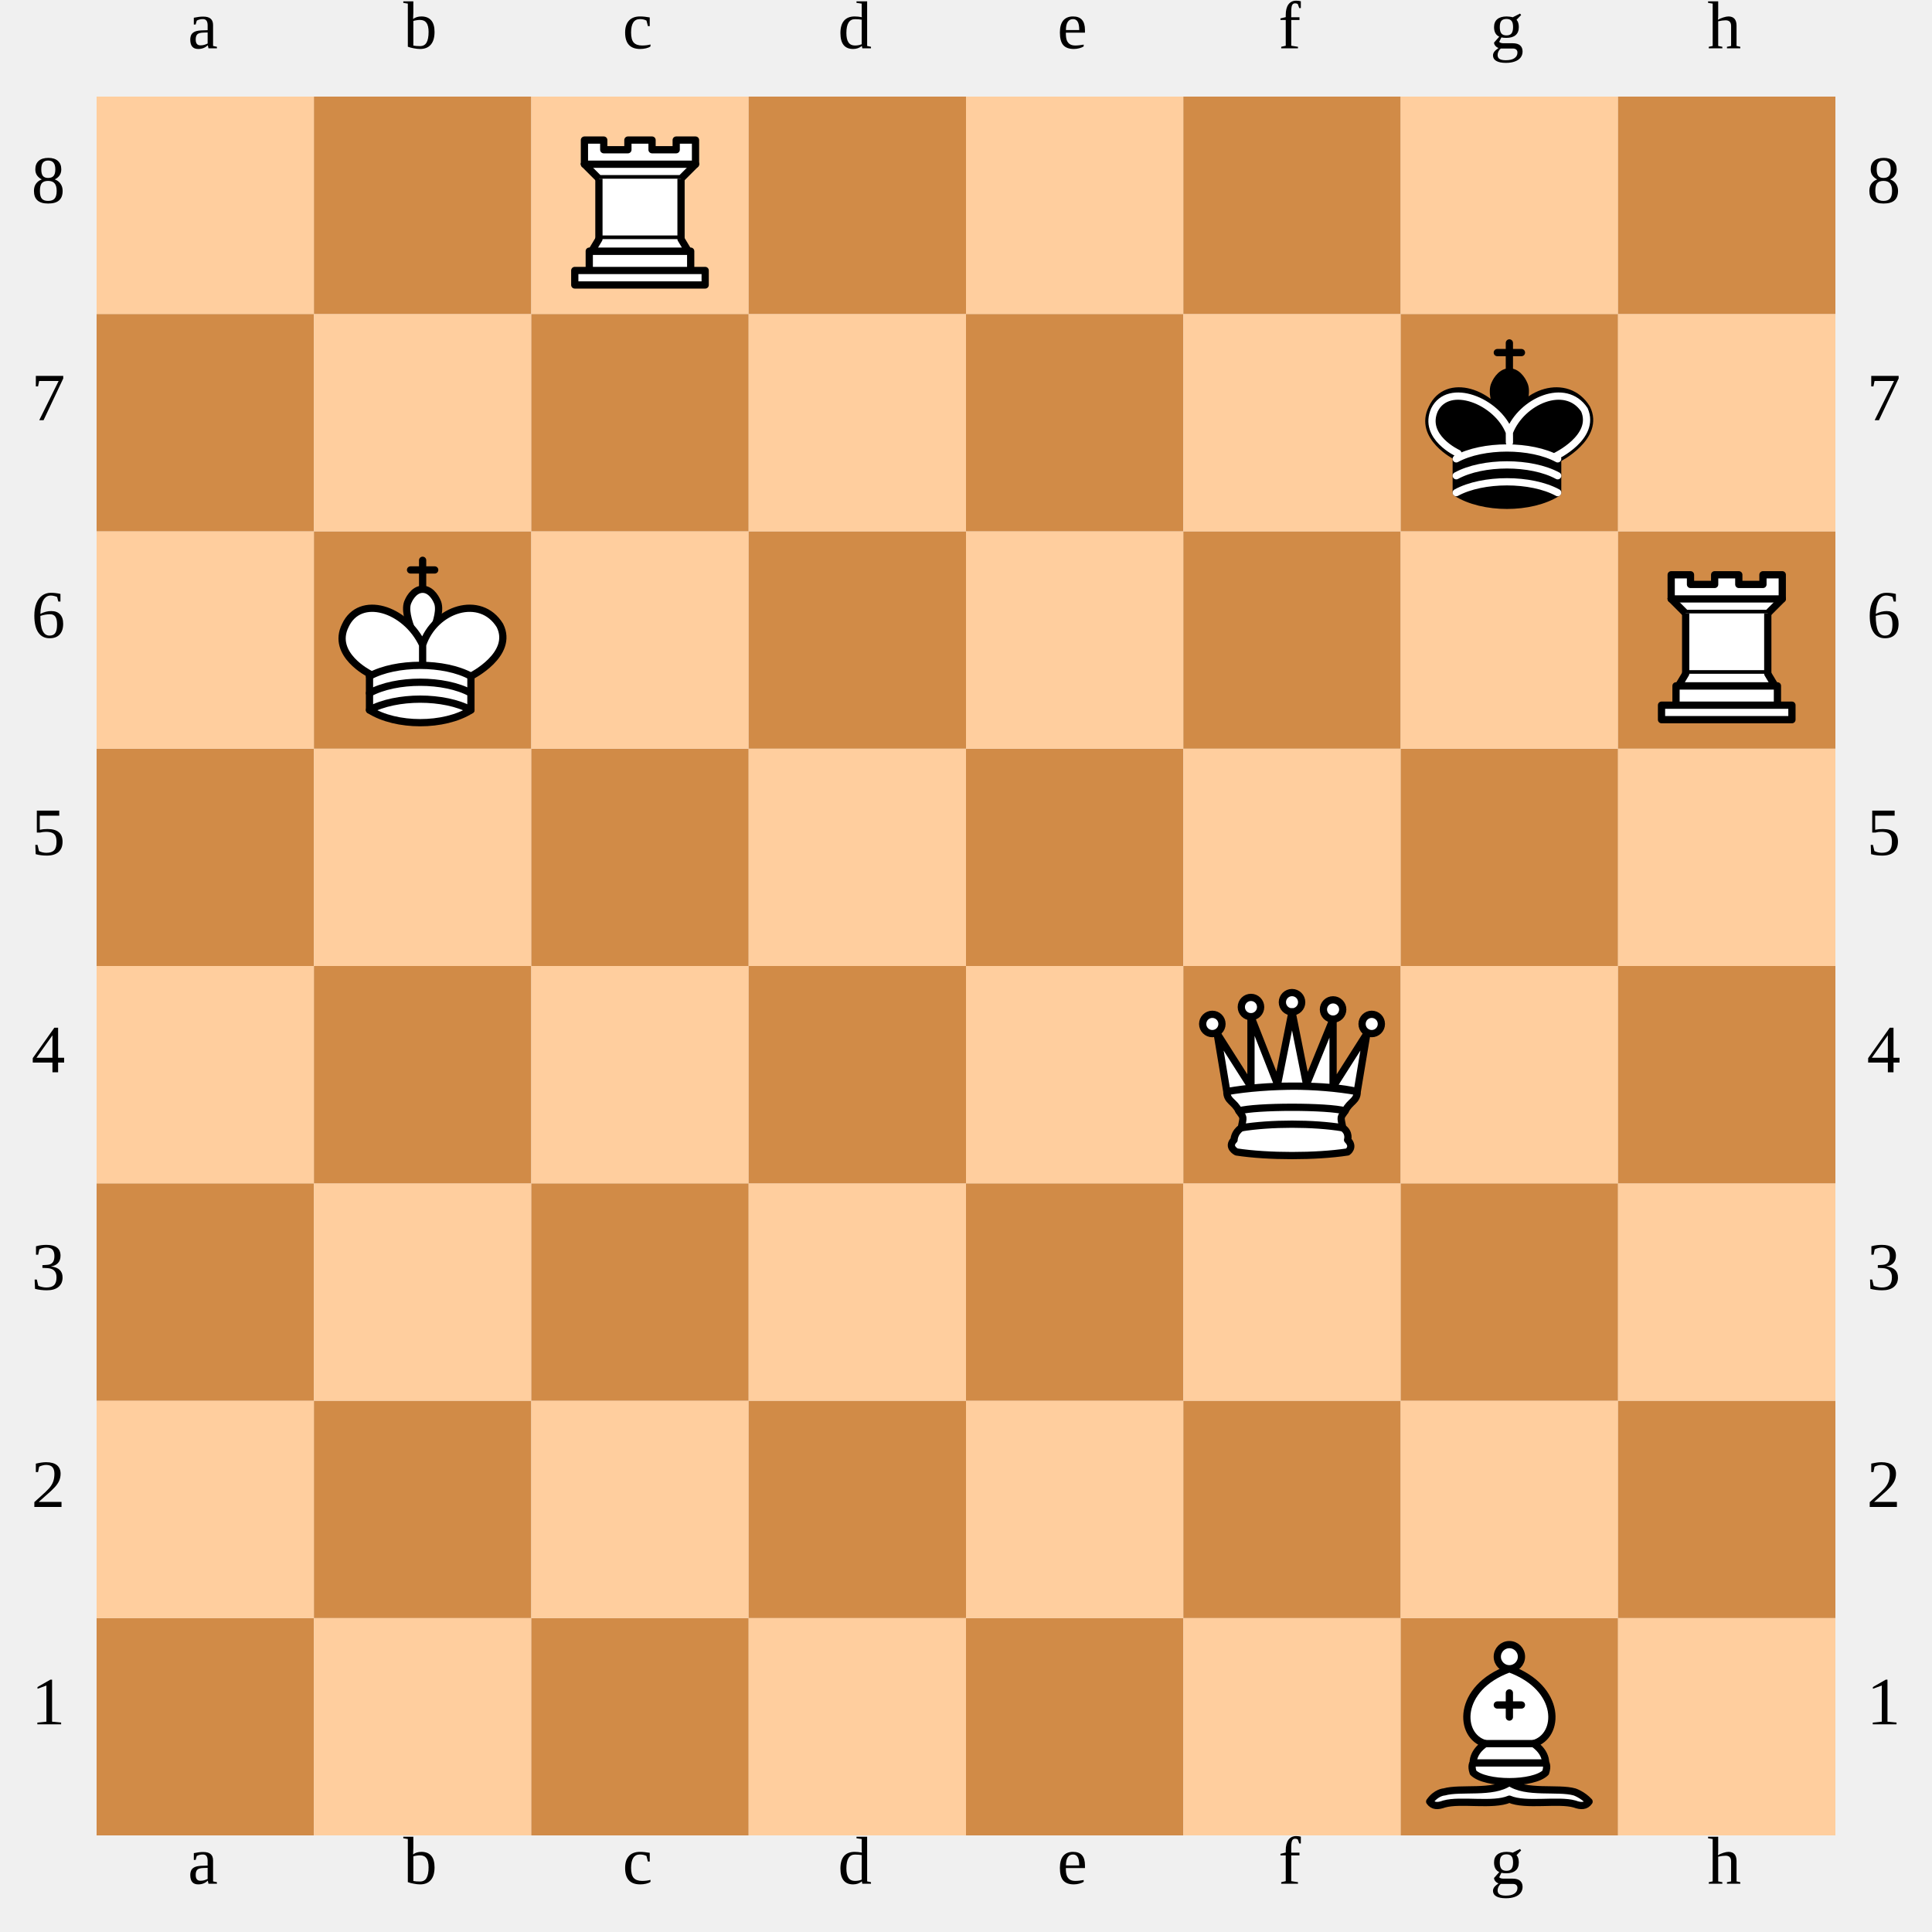
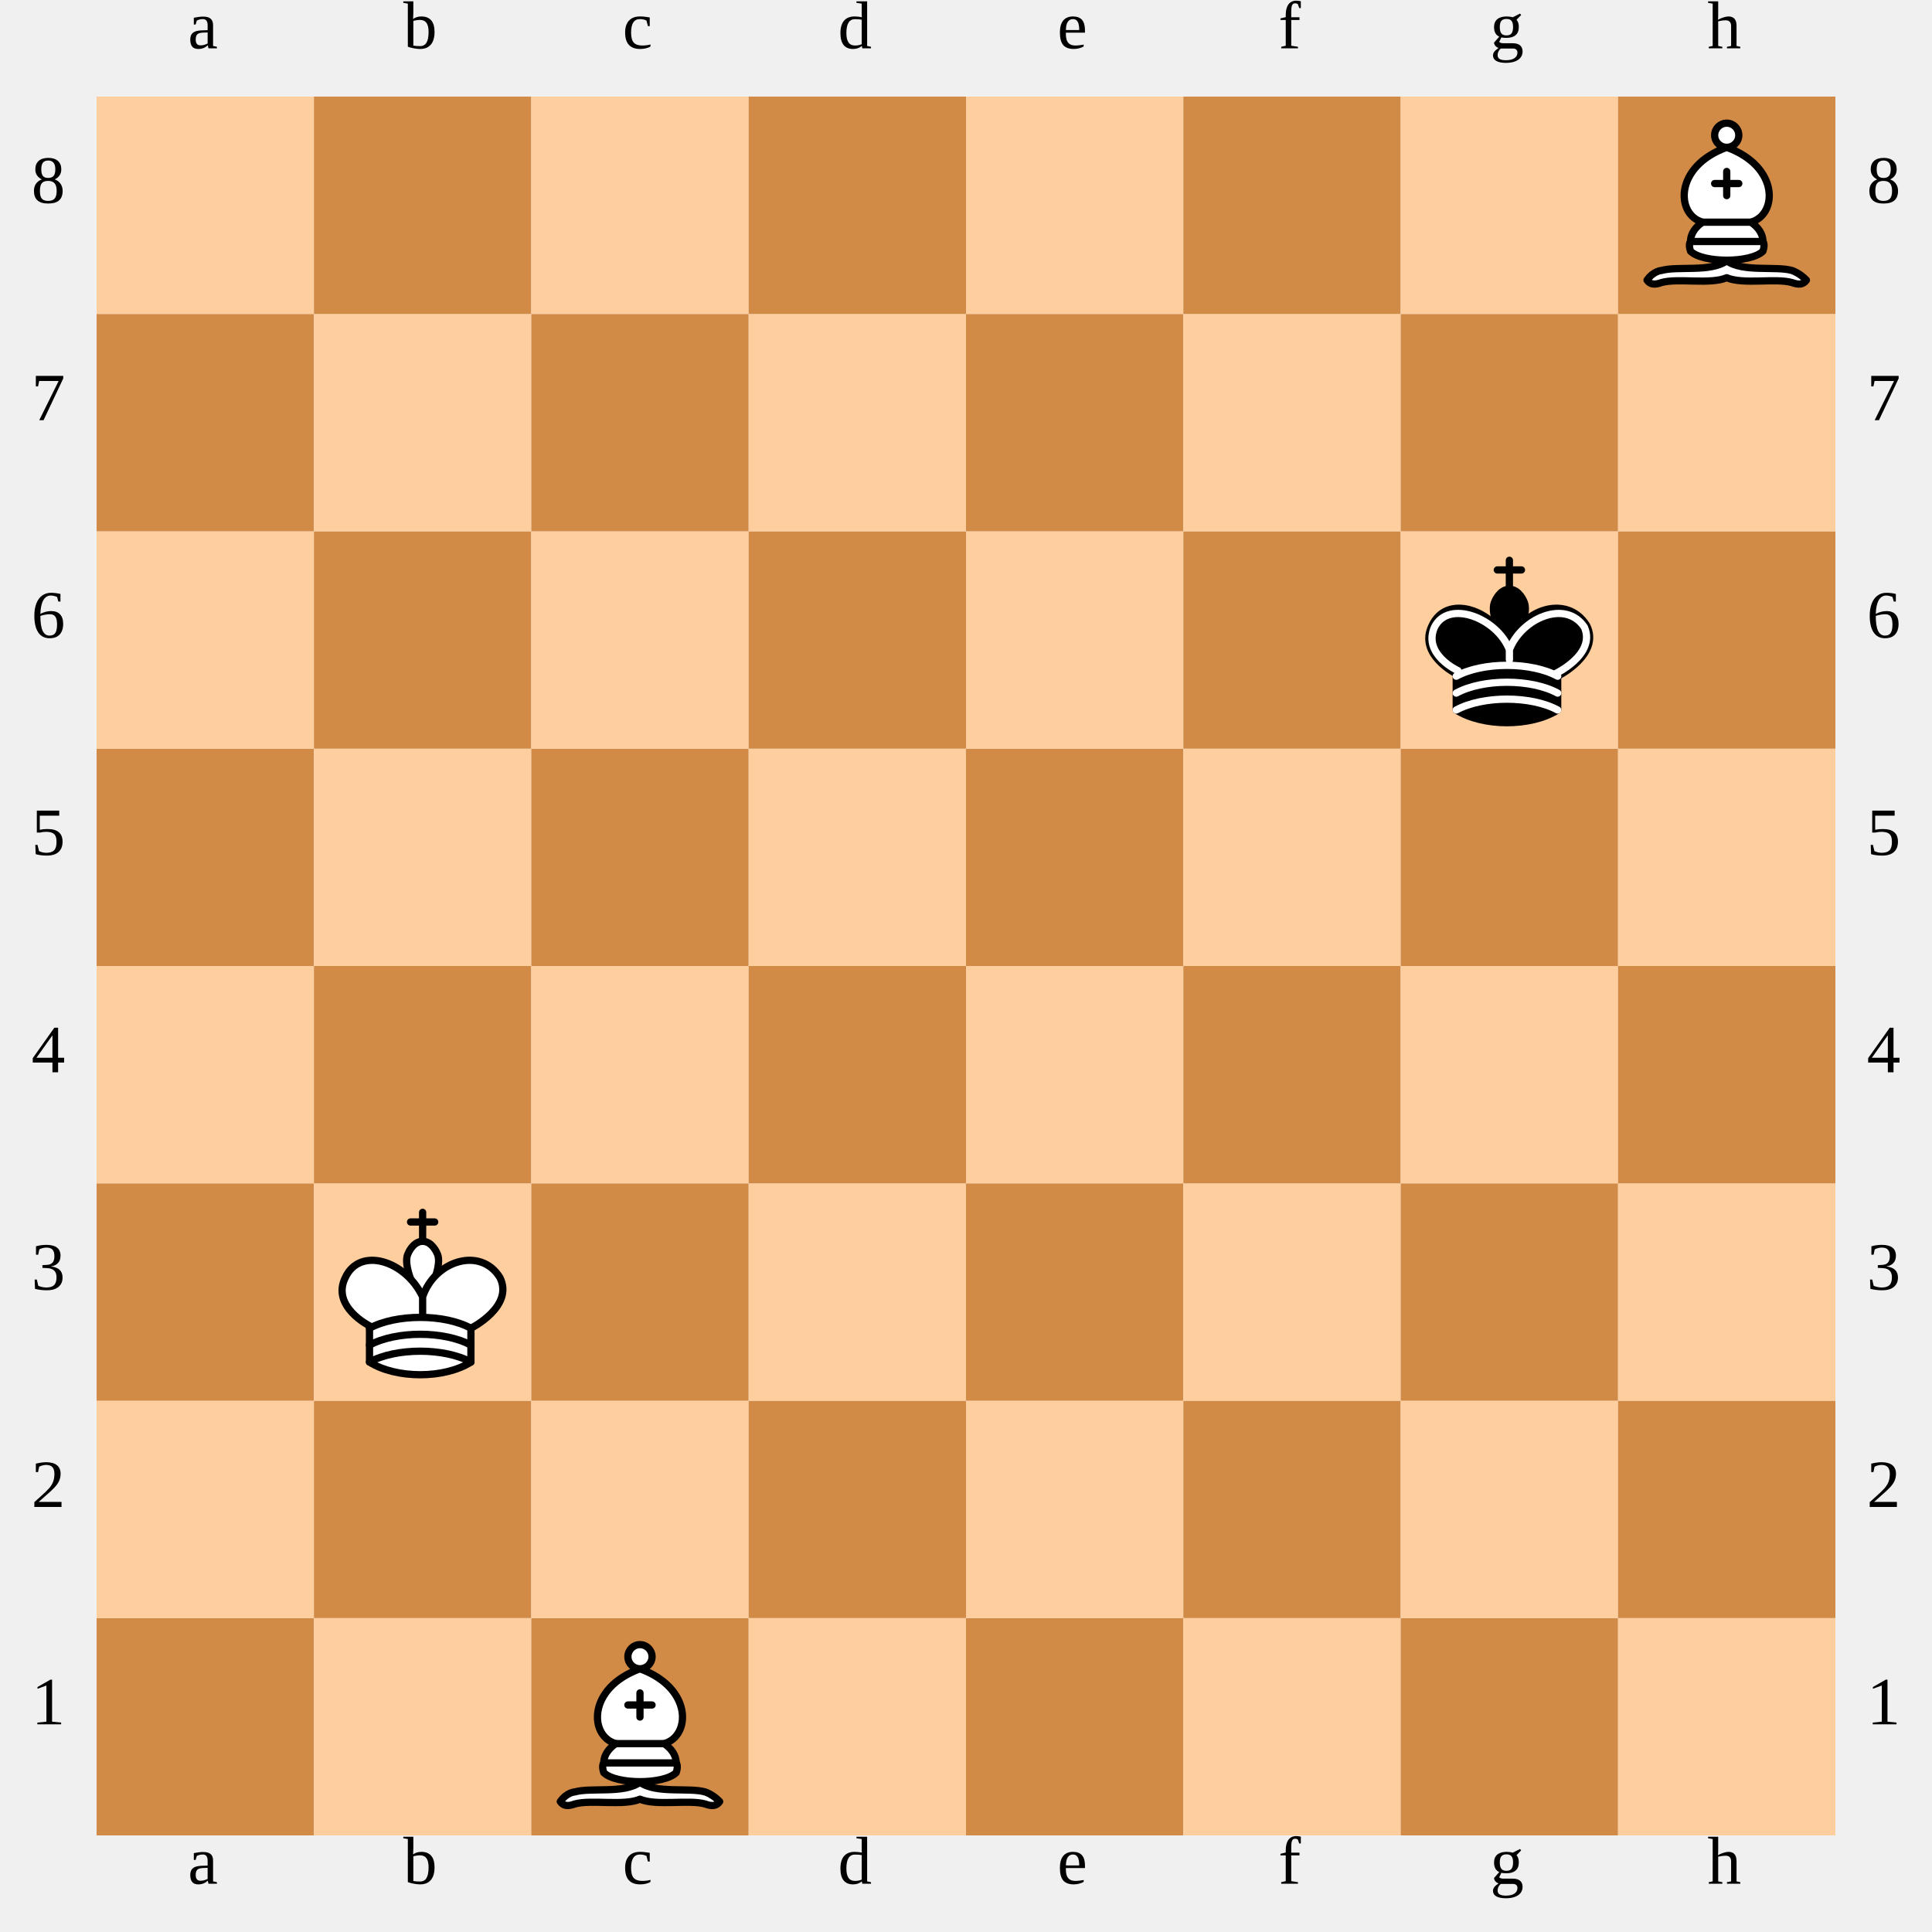
<svg xmlns="http://www.w3.org/2000/svg" xmlns:xlink="http://www.w3.org/1999/xlink" version="1.1" width="400" height="400">
  <style>.square.light {
  fill: #ffce9e;
}
.square.dark {
  fill: #d18b47;
}

.square.dark.lastmove {
  fill: #aaa23b;
}
.square.light.lastmove {
  fill: #cdd16a;
}

.check {
  fill: url(#check_gradient);
}
</style>
  <defs>
    <g id="white-bishop" class="white bishop" fill="none" fill-rule="evenodd" stroke="#000" stroke-width="1.5" stroke-linecap="round" stroke-linejoin="round">
      <g fill="#fff" stroke-linecap="butt">
        <path d="M9 36c3.39-.97 10.11.43 13.5-2 3.39 2.43 10.11 1.03 13.5 2 0 0 1.65.54 3 2-.68.97-1.65.99-3 .5-3.39-.97-10.11.46-13.5-1-3.39 1.46-10.11.03-13.5 1-1.354.49-2.323.47-3-.5 1.354-1.94 3-2 3-2zM15 32c2.5 2.5 12.5 2.5 15 0 .5-1.5 0-2 0-2 0-2.5-2.5-4-2.5-4 5.5-1.5 6-11.5-5-15.5-11 4-10.5 14-5 15.5 0 0-2.5 1.5-2.5 4 0 0-.5.5 0 2zM25 8a2.5 2.5 0 1 1-5 0 2.5 2.5 0 1 1 5 0z" />
      </g>
      <path d="M17.5 26h10M15 30h15m-7.5-14.5v5M20 18h5" stroke-linejoin="miter" />
    </g>
    <g id="white-king" class="white king" fill="none" fill-rule="evenodd" stroke="#000" stroke-width="1.5" stroke-linecap="round" stroke-linejoin="round">
      <path d="M22.5 11.63V6M20 8h5" stroke-linejoin="miter" />
      <path d="M22.5 25s4.5-7.5 3-10.5c0 0-1-2.5-3-2.5s-3 2.5-3 2.5c-1.5 3 3 10.5 3 10.5" fill="#fff" stroke-linecap="butt" stroke-linejoin="miter" />
      <path d="M11.5 37c5.5 3.5 15.5 3.5 21 0v-7s9-4.5 6-10.5c-4-6.5-13.5-3.5-16 4V27v-3.5c-3.5-7.5-13-10.5-16-4-3 6 5 10 5 10V37z" fill="#fff" />
      <path d="M11.5 30c5.5-3 15.5-3 21 0m-21 3.5c5.5-3 15.5-3 21 0m-21 3.5c5.5-3 15.5-3 21 0" />
    </g>
    <g id="white-knight" class="white knight" fill="none" fill-rule="evenodd" stroke="#000" stroke-width="1.5" stroke-linecap="round" stroke-linejoin="round">
      <path d="M22 10c10.5 1 16.5 8 16 29H15c0-9 10-6.5 8-21M24 18c.38 2.91-5.55 7.37-8 9-3 2-2.82 4.34-5 4-1.042-.94 1.41-3.04 0-3-1 0 .19 1.23-1 2-1 0-4.003 1-4-4 0-2 6-12 6-12s1.89-1.9 2-3.5c-.73-.994-.5-2-.5-3 1-1 3 2.5 3 2.5h2s.78-1.992 2.5-3c1 0 1 3 1 3" fill="#fff" />
      <path d="M9.5 25.5a.5.5 0 1 1-1 0 .5.5 0 1 1 1 0zM14.933 15.75a.5 1.5 30 1 1-.866-.5.5 1.5 30 1 1 .866.5z" fill="#000" />
    </g>
    <g id="white-queen" class="white queen" fill="#fff" fill-rule="evenodd" stroke="#000" stroke-width="1.5" stroke-linecap="round" stroke-linejoin="round">
      <path d="M8 12a2 2 0 1 1-4 0 2 2 0 1 1 4 0zM24.5 7.5a2 2 0 1 1-4 0 2 2 0 1 1 4 0zM41 12a2 2 0 1 1-4 0 2 2 0 1 1 4 0zM16 8.5a2 2 0 1 1-4 0 2 2 0 1 1 4 0zM33 9a2 2 0 1 1-4 0 2 2 0 1 1 4 0z" />
      <path d="M9 26c8.5-1.5 21-1.5 27 0l2-12-7 11V11l-5.5 13.5-3-15-3 15-5.5-14V25L7 14l2 12zM9 26c0 2 1.5 2 2.5 4 1 1.5 1 1 .5 3.5-1.5 1-1.5 2.5-1.5 2.5-1.5 1.5.5 2.5.5 2.5 6.5 1 16.5 1 23 0 0 0 1.5-1 0-2.5 0 0 .5-1.5-1-2.5-.5-2.5-.5-2 .5-3.5 1-2 2.5-2 2.5-4-8.5-1.5-18.5-1.5-27 0z" stroke-linecap="butt" />
      <path d="M11.5 30c3.5-1 18.5-1 22 0M12 33.5c6-1 15-1 21 0" fill="none" />
    </g>
    <g id="white-pawn" class="white pawn">
      <path d="M22 9c-2.21 0-4 1.79-4 4 0 .89.29 1.71.78 2.38-1.95 1.12-3.28 3.21-3.28 5.62 0 2.03.94 3.84 2.41 5.03-3 1.06-7.41 5.55-7.41 13.47h23c0-7.92-4.41-12.41-7.41-13.47 1.47-1.19 2.41-3 2.41-5.03 0-2.41-1.33-4.5-3.28-5.62.49-.67.78-1.49.78-2.38 0-2.21-1.79-4-4-4z" fill="#fff" stroke="#000" stroke-width="1.5" stroke-linecap="round" />
    </g>
    <g id="white-rook" class="white rook" fill="#fff" fill-rule="evenodd" stroke="#000" stroke-width="1.5" stroke-linecap="round" stroke-linejoin="round">
      <path d="M9 39h27v-3H9v3zM12 36v-4h21v4H12zM11 14V9h4v2h5V9h5v2h5V9h4v5" stroke-linecap="butt" />
      <path d="M34 14l-3 3H14l-3-3" />
      <path d="M31 17v12.5H14V17" stroke-linecap="butt" stroke-linejoin="miter" />
      <path d="M31 29.5l1.5 2.5h-20l1.5-2.5" />
      <path d="M11 14h23" fill="none" stroke-linejoin="miter" />
    </g>
    <g id="black-bishop" class="black bishop" fill="none" fill-rule="evenodd" stroke="#000" stroke-width="1.5" stroke-linecap="round" stroke-linejoin="round">
      <path d="M9 36c3.39-.97 10.11.43 13.5-2 3.39 2.43 10.11 1.03 13.5 2 0 0 1.65.54 3 2-.68.97-1.65.99-3 .5-3.39-.97-10.11.46-13.5-1-3.39 1.46-10.11.03-13.5 1-1.354.49-2.323.47-3-.5 1.354-1.94 3-2 3-2zm6-4c2.5 2.5 12.5 2.5 15 0 .5-1.5 0-2 0-2 0-2.5-2.5-4-2.5-4 5.5-1.5 6-11.5-5-15.5-11 4-10.5 14-5 15.5 0 0-2.5 1.5-2.5 4 0 0-.5.5 0 2zM25 8a2.5 2.5 0 1 1-5 0 2.5 2.5 0 1 1 5 0z" fill="#000" stroke-linecap="butt" />
      <path d="M17.5 26h10M15 30h15m-7.5-14.5v5M20 18h5" stroke="#fff" stroke-linejoin="miter" />
    </g>
    <g id="black-king" class="black king" fill="none" fill-rule="evenodd" stroke="#000" stroke-width="1.5" stroke-linecap="round" stroke-linejoin="round">
      <path d="M22.5 11.63V6" stroke-linejoin="miter" />
      <path d="M22.5 25s4.5-7.5 3-10.5c0 0-1-2.5-3-2.5s-3 2.5-3 2.5c-1.5 3 3 10.5 3 10.5" fill="#000" stroke-linecap="butt" stroke-linejoin="miter" />
      <path d="M11.5 37c5.5 3.5 15.5 3.5 21 0v-7s9-4.5 6-10.5c-4-6.5-13.5-3.5-16 4V27v-3.5c-3.5-7.5-13-10.5-16-4-3 6 5 10 5 10V37z" fill="#000" />
      <path d="M20 8h5" stroke-linejoin="miter" />
      <path d="M32 29.5s8.5-4 6.03-9.65C34.15 14 25 18 22.5 24.5l.01 2.1-.01-2.1C20 18 9.906 14 6.997 19.85c-2.497 5.65 4.853 9 4.853 9M11.5 30c5.5-3 15.5-3 21 0m-21 3.5c5.5-3 15.5-3 21 0m-21 3.5c5.5-3 15.5-3 21 0" stroke="#fff" />
    </g>
    <g id="black-knight" class="black knight" fill="none" fill-rule="evenodd" stroke="#000" stroke-width="1.5" stroke-linecap="round" stroke-linejoin="round">
      <path d="M22 10c10.5 1 16.5 8 16 29H15c0-9 10-6.5 8-21M24 18c.38 2.91-5.55 7.37-8 9-3 2-2.82 4.34-5 4-1.042-.94 1.41-3.04 0-3-1 0 .19 1.23-1 2-1 0-4.003 1-4-4 0-2 6-12 6-12s1.89-1.9 2-3.5c-.73-.994-.5-2-.5-3 1-1 3 2.5 3 2.5h2s.78-1.992 2.5-3c1 0 1 3 1 3" fill="#000" />
      <path d="M9.5 25.5a.5.5 0 1 1-1 0 .5.5 0 1 1 1 0zM14.933 15.75a.5 1.5 30 1 1-.866-.5.5 1.5 30 1 1 .866.5z" fill="#fff" stroke="#fff" />
      <path d="M24.55 10.4l-.45 1.45.5.15c3.15 1 5.65 2.49 7.9 6.75S35.75 29.06 35.25 39l-.05.5h2.25l.05-.5c.5-10.06-.88-16.85-3.25-21.34-2.37-4.49-5.79-6.64-9.19-7.16l-.51-.1z" fill="#fff" stroke="none" />
    </g>
    <g id="black-queen" class="black-queen" fill="0" fill-rule="evenodd" stroke="#000" stroke-width="1.5" stroke-linecap="round" stroke-linejoin="round">
      <g fill="#000" stroke="none">
        <circle cx="6" cy="12" r="2.75" />
        <circle cx="14" cy="9" r="2.75" />
        <circle cx="22.5" cy="8" r="2.75" />
        <circle cx="31" cy="9" r="2.75" />
        <circle cx="39" cy="12" r="2.75" />
      </g>
      <path d="M9 26c8.5-1.5 21-1.5 27 0l2.5-12.5L31 25l-.3-14.1-5.2 13.6-3-14.5-3 14.5-5.2-13.6L14 25 6.5 13.5 9 26zM9 26c0 2 1.5 2 2.5 4 1 1.5 1 1 .5 3.5-1.5 1-1.5 2.5-1.5 2.5-1.5 1.5.5 2.5.5 2.5 6.5 1 16.5 1 23 0 0 0 1.5-1 0-2.5 0 0 .5-1.5-1-2.5-.5-2.5-.5-2 .5-3.5 1-2 2.5-2 2.5-4-8.5-1.5-18.5-1.5-27 0z" stroke-linecap="butt" />
      <path d="M11 38.5a35 35 1 0 0 23 0" fill="none" stroke-linecap="butt" />
      <path d="M11 29a35 35 1 0 1 23 0M12.5 31.5h20M11.5 34.5a35 35 1 0 0 22 0M10.5 37.5a35 35 1 0 0 24 0" fill="none" stroke="#fff" />
    </g>
    <g id="black-pawn" class="black pawn">
      <path d="M22 9c-2.21 0-4 1.79-4 4 0 .89.29 1.71.78 2.38-1.95 1.12-3.28 3.21-3.28 5.62 0 2.03.94 3.84 2.41 5.03-3 1.06-7.41 5.55-7.41 13.47h23c0-7.92-4.41-12.41-7.41-13.47 1.47-1.19 2.41-3 2.41-5.03 0-2.41-1.33-4.5-3.28-5.62.49-.67.78-1.49.78-2.38 0-2.21-1.79-4-4-4z" stroke="#000" stroke-width="1.5" stroke-linecap="round" />
    </g>
    <g id="black-rook" class="black rook" fill="0" fill-rule="evenodd" stroke="#000" stroke-width="1.5" stroke-linecap="round" stroke-linejoin="round">
      <path d="M9 39h27v-3H9v3zM12.5 32l1.5-2.5h17l1.5 2.5h-20zM12 36v-4h21v4H12z" stroke-linecap="butt" />
      <path d="M14 29.5v-13h17v13H14z" stroke-linecap="butt" stroke-linejoin="miter" />
      <path d="M14 16.5L11 14h23l-3 2.5H14zM11 14V9h4v2h5V9h5v2h5V9h4v5H11z" stroke-linecap="butt" />
      <path d="M12 35.5h21M13 31.5h19M14 29.5h17M14 16.5h17M11 14h23" fill="none" stroke="#fff" stroke-width="1" stroke-linejoin="miter" />
    </g>
  </defs>
  <rect x="20" y="335" class="square dark a1" width="45" height="45" style="stroke: none;" />
  <rect x="65" y="335" class="square light b1" width="45" height="45" style="stroke: none;" />
  <rect x="110" y="335" class="square dark c1" width="45" height="45" style="stroke: none;" />
+   <use xlink:href="#white-bishop" transform="translate(110, 335) scale(1 1)" />
  <rect x="155" y="335" class="square light d1" width="45" height="45" style="stroke: none;" />
  <rect x="200" y="335" class="square dark e1" width="45" height="45" style="stroke: none;" />
  <rect x="245" y="335" class="square light f1" width="45" height="45" style="stroke: none;" />
  <rect x="290" y="335" class="square dark g1" width="45" height="45" style="stroke: none;" />
-   <use xlink:href="#white-bishop" transform="translate(290, 335) scale(1 1)" />
  <rect x="335" y="335" class="square light h1" width="45" height="45" style="stroke: none;" />
  <rect x="20" y="290" class="square light a2" width="45" height="45" style="stroke: none;" />
  <rect x="65" y="290" class="square dark b2" width="45" height="45" style="stroke: none;" />
  <rect x="110" y="290" class="square light c2" width="45" height="45" style="stroke: none;" />
  <rect x="155" y="290" class="square dark d2" width="45" height="45" style="stroke: none;" />
  <rect x="200" y="290" class="square light e2" width="45" height="45" style="stroke: none;" />
  <rect x="245" y="290" class="square dark f2" width="45" height="45" style="stroke: none;" />
  <rect x="290" y="290" class="square light g2" width="45" height="45" style="stroke: none;" />
  <rect x="335" y="290" class="square dark h2" width="45" height="45" style="stroke: none;" />
  <rect x="20" y="245" class="square dark a3" width="45" height="45" style="stroke: none;" />
  <rect x="65" y="245" class="square light b3" width="45" height="45" style="stroke: none;" />
+   <use xlink:href="#white-king" transform="translate(65, 245) scale(1 1)" />
  <rect x="110" y="245" class="square dark c3" width="45" height="45" style="stroke: none;" />
  <rect x="155" y="245" class="square light d3" width="45" height="45" style="stroke: none;" />
  <rect x="200" y="245" class="square dark e3" width="45" height="45" style="stroke: none;" />
  <rect x="245" y="245" class="square light f3" width="45" height="45" style="stroke: none;" />
  <rect x="290" y="245" class="square dark g3" width="45" height="45" style="stroke: none;" />
  <rect x="335" y="245" class="square light h3" width="45" height="45" style="stroke: none;" />
  <rect x="20" y="200" class="square light a4" width="45" height="45" style="stroke: none;" />
  <rect x="65" y="200" class="square dark b4" width="45" height="45" style="stroke: none;" />
  <rect x="110" y="200" class="square light c4" width="45" height="45" style="stroke: none;" />
  <rect x="155" y="200" class="square dark d4" width="45" height="45" style="stroke: none;" />
  <rect x="200" y="200" class="square light e4" width="45" height="45" style="stroke: none;" />
  <rect x="245" y="200" class="square dark f4" width="45" height="45" style="stroke: none;" />
-   <use xlink:href="#white-queen" transform="translate(245, 200) scale(1 1)" />
  <rect x="290" y="200" class="square light g4" width="45" height="45" style="stroke: none;" />
  <rect x="335" y="200" class="square dark h4" width="45" height="45" style="stroke: none;" />
  <rect x="20" y="155" class="square dark a5" width="45" height="45" style="stroke: none;" />
  <rect x="65" y="155" class="square light b5" width="45" height="45" style="stroke: none;" />
  <rect x="110" y="155" class="square dark c5" width="45" height="45" style="stroke: none;" />
  <rect x="155" y="155" class="square light d5" width="45" height="45" style="stroke: none;" />
  <rect x="200" y="155" class="square dark e5" width="45" height="45" style="stroke: none;" />
  <rect x="245" y="155" class="square light f5" width="45" height="45" style="stroke: none;" />
  <rect x="290" y="155" class="square dark g5" width="45" height="45" style="stroke: none;" />
  <rect x="335" y="155" class="square light h5" width="45" height="45" style="stroke: none;" />
  <rect x="20" y="110" class="square light a6" width="45" height="45" style="stroke: none;" />
  <rect x="65" y="110" class="square dark b6" width="45" height="45" style="stroke: none;" />
-   <use xlink:href="#white-king" transform="translate(65, 110) scale(1 1)" />
  <rect x="110" y="110" class="square light c6" width="45" height="45" style="stroke: none;" />
  <rect x="155" y="110" class="square dark d6" width="45" height="45" style="stroke: none;" />
  <rect x="200" y="110" class="square light e6" width="45" height="45" style="stroke: none;" />
  <rect x="245" y="110" class="square dark f6" width="45" height="45" style="stroke: none;" />
  <rect x="290" y="110" class="square light g6" width="45" height="45" style="stroke: none;" />
+   <use xlink:href="#black-king" transform="translate(290, 110) scale(1 1)" />
  <rect x="335" y="110" class="square dark h6" width="45" height="45" style="stroke: none;" />
-   <use xlink:href="#white-rook" transform="translate(335, 110) scale(1 1)" />
  <rect x="20" y="65" class="square dark a7" width="45" height="45" style="stroke: none;" />
  <rect x="65" y="65" class="square light b7" width="45" height="45" style="stroke: none;" />
  <rect x="110" y="65" class="square dark c7" width="45" height="45" style="stroke: none;" />
  <rect x="155" y="65" class="square light d7" width="45" height="45" style="stroke: none;" />
  <rect x="200" y="65" class="square dark e7" width="45" height="45" style="stroke: none;" />
  <rect x="245" y="65" class="square light f7" width="45" height="45" style="stroke: none;" />
  <rect x="290" y="65" class="square dark g7" width="45" height="45" style="stroke: none;" />
-   <use xlink:href="#black-king" transform="translate(290, 65) scale(1 1)" />
  <rect x="335" y="65" class="square light h7" width="45" height="45" style="stroke: none;" />
  <rect x="20" y="20" class="square light a8" width="45" height="45" style="stroke: none;" />
  <rect x="65" y="20" class="square dark b8" width="45" height="45" style="stroke: none;" />
  <rect x="110" y="20" class="square light c8" width="45" height="45" style="stroke: none;" />
-   <use xlink:href="#white-rook" transform="translate(110, 20) scale(1 1)" />
  <rect x="155" y="20" class="square dark d8" width="45" height="45" style="stroke: none;" />
  <rect x="200" y="20" class="square light e8" width="45" height="45" style="stroke: none;" />
  <rect x="245" y="20" class="square dark f8" width="45" height="45" style="stroke: none;" />
  <rect x="290" y="20" class="square light g8" width="45" height="45" style="stroke: none;" />
  <rect x="335" y="20" class="square dark h8" width="45" height="45" style="stroke: none;" />
+   <use xlink:href="#white-bishop" transform="translate(335, 20) scale(1 1)" />
  <text x="42" y="10" text-anchor="middle" alignment-baseline="middle" font-size="14">a</text>
  <text x="42" y="390" text-anchor="middle" alignment-baseline="middle" font-size="14">a</text>
  <text x="87" y="10" text-anchor="middle" alignment-baseline="middle" font-size="14">b</text>
  <text x="87" y="390" text-anchor="middle" alignment-baseline="middle" font-size="14">b</text>
  <text x="132" y="10" text-anchor="middle" alignment-baseline="middle" font-size="14">c</text>
  <text x="132" y="390" text-anchor="middle" alignment-baseline="middle" font-size="14">c</text>
  <text x="177" y="10" text-anchor="middle" alignment-baseline="middle" font-size="14">d</text>
  <text x="177" y="390" text-anchor="middle" alignment-baseline="middle" font-size="14">d</text>
  <text x="222" y="10" text-anchor="middle" alignment-baseline="middle" font-size="14">e</text>
  <text x="222" y="390" text-anchor="middle" alignment-baseline="middle" font-size="14">e</text>
  <text x="267" y="10" text-anchor="middle" alignment-baseline="middle" font-size="14">f</text>
  <text x="267" y="390" text-anchor="middle" alignment-baseline="middle" font-size="14">f</text>
  <text x="312" y="10" text-anchor="middle" alignment-baseline="middle" font-size="14">g</text>
  <text x="312" y="390" text-anchor="middle" alignment-baseline="middle" font-size="14">g</text>
  <text x="357" y="10" text-anchor="middle" alignment-baseline="middle" font-size="14">h</text>
  <text x="357" y="390" text-anchor="middle" alignment-baseline="middle" font-size="14">h</text>
  <text x="10" y="357" text-anchor="middle" alignment-baseline="middle" font-size="14">1</text>
  <text x="390" y="357" text-anchor="middle" alignment-baseline="middle" font-size="14">1</text>
  <text x="10" y="312" text-anchor="middle" alignment-baseline="middle" font-size="14">2</text>
  <text x="390" y="312" text-anchor="middle" alignment-baseline="middle" font-size="14">2</text>
  <text x="10" y="267" text-anchor="middle" alignment-baseline="middle" font-size="14">3</text>
  <text x="390" y="267" text-anchor="middle" alignment-baseline="middle" font-size="14">3</text>
  <text x="10" y="222" text-anchor="middle" alignment-baseline="middle" font-size="14">4</text>
  <text x="390" y="222" text-anchor="middle" alignment-baseline="middle" font-size="14">4</text>
  <text x="10" y="177" text-anchor="middle" alignment-baseline="middle" font-size="14">5</text>
  <text x="390" y="177" text-anchor="middle" alignment-baseline="middle" font-size="14">5</text>
  <text x="10" y="132" text-anchor="middle" alignment-baseline="middle" font-size="14">6</text>
  <text x="390" y="132" text-anchor="middle" alignment-baseline="middle" font-size="14">6</text>
  <text x="10" y="87" text-anchor="middle" alignment-baseline="middle" font-size="14">7</text>
  <text x="390" y="87" text-anchor="middle" alignment-baseline="middle" font-size="14">7</text>
  <text x="10" y="42" text-anchor="middle" alignment-baseline="middle" font-size="14">8</text>
  <text x="390" y="42" text-anchor="middle" alignment-baseline="middle" font-size="14">8</text>
</svg>
